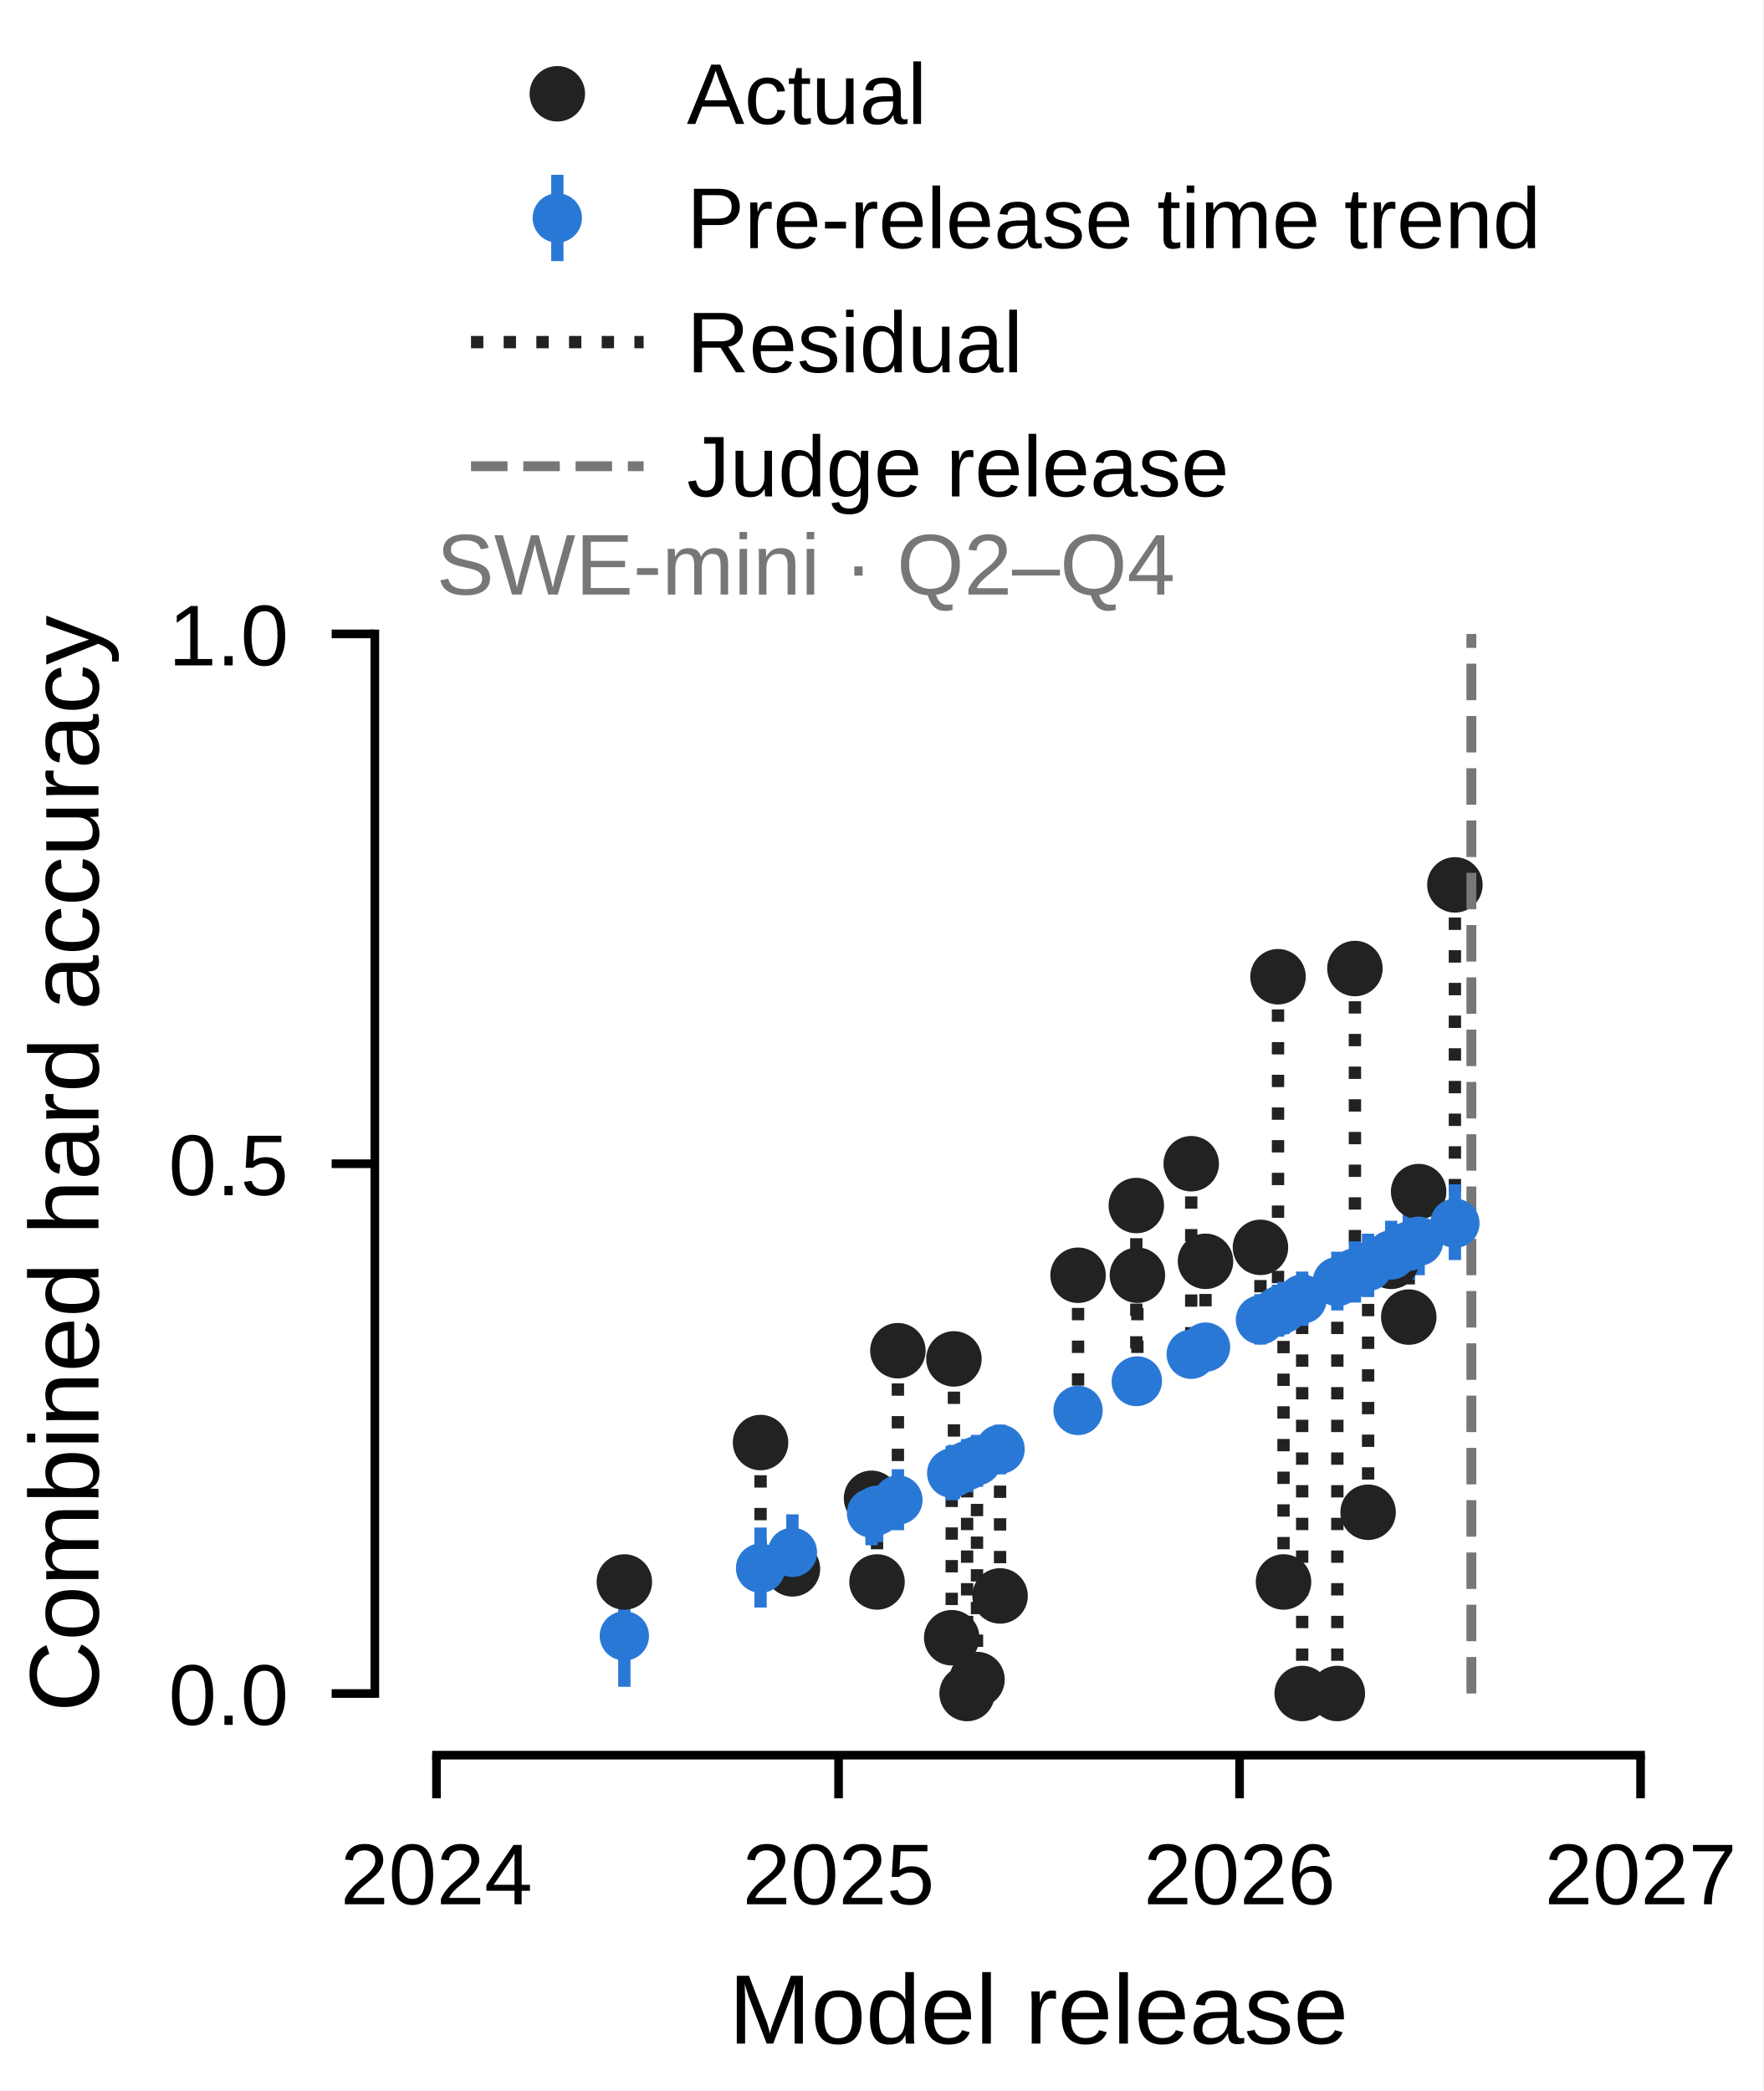
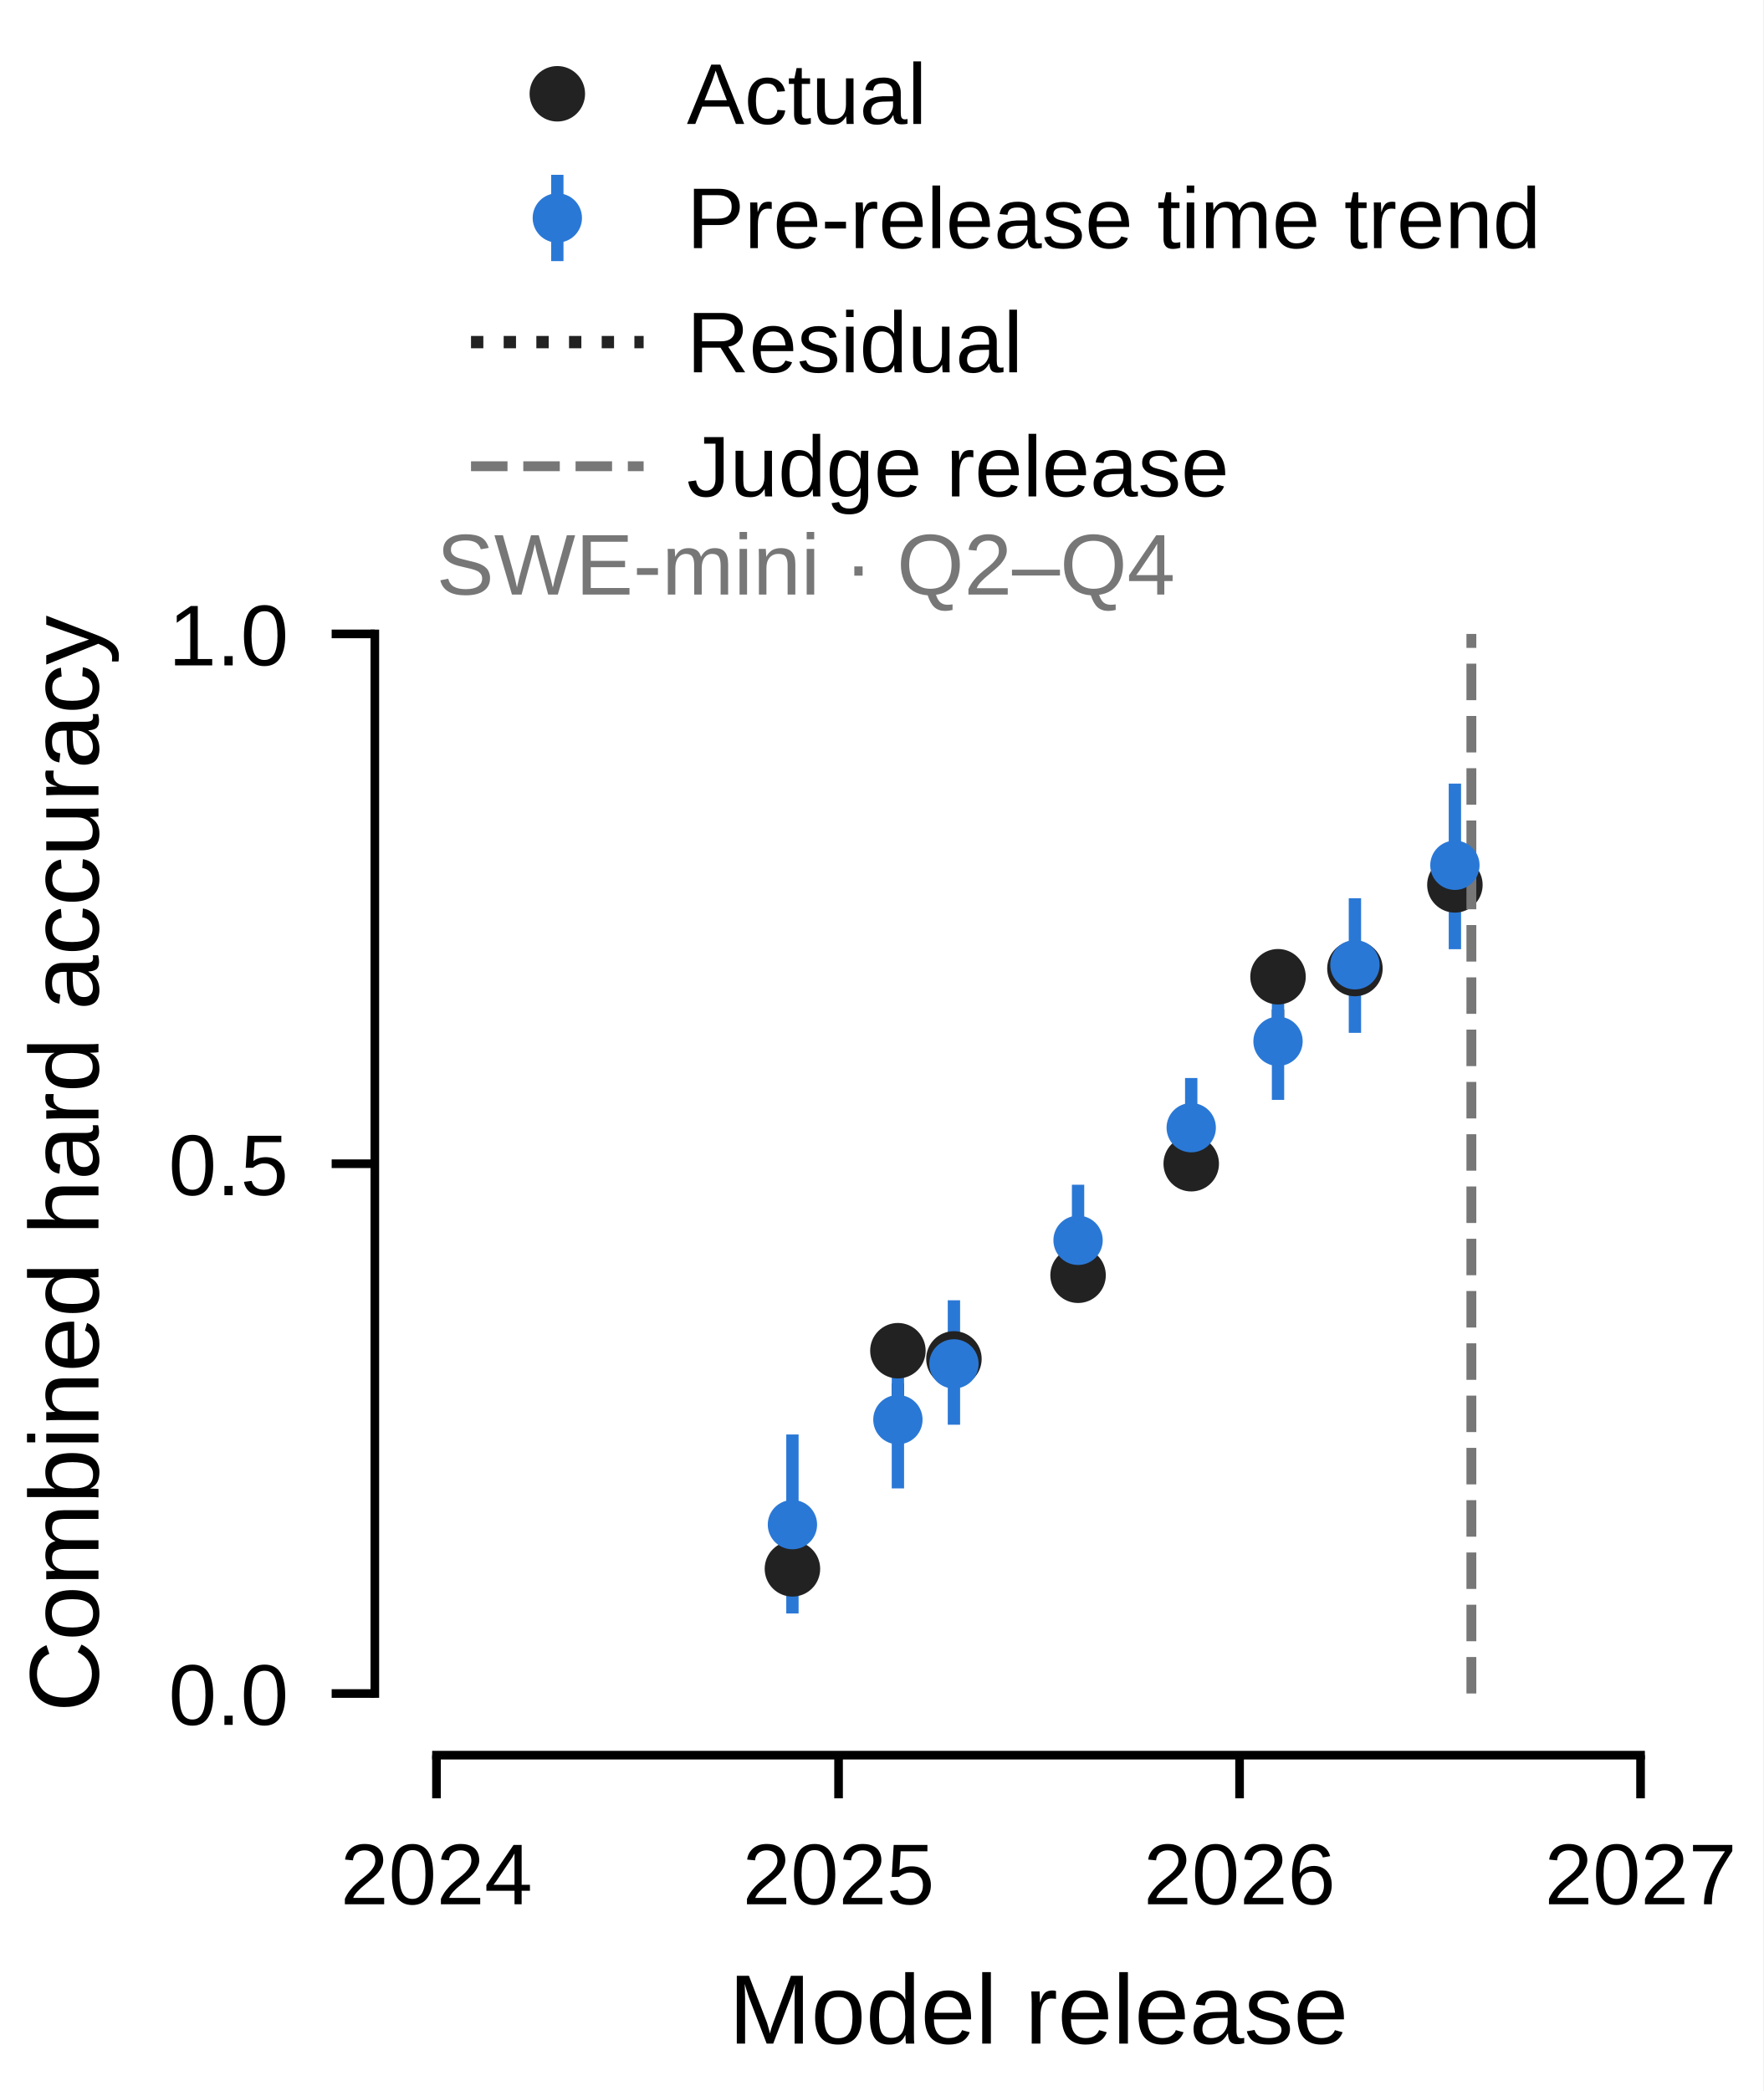
<svg xmlns="http://www.w3.org/2000/svg" xmlns:xlink="http://www.w3.org/1999/xlink" width="142.993pt" height="169.581pt" viewBox="0 0 142.993 169.581" version="1.1">
  <defs>
    <style type="text/css">*{stroke-linejoin: round; stroke-linecap: butt}</style>
  </defs>
  <g id="figure_1">
    <g id="patch_1">
      <path d="M 0 169.581 L 142.993 169.581 L 142.993 0 L 0 0 z " style="fill: #ffffff" />
    </g>
    <g id="axes_1">
      <g id="patch_2">
        <path d="M 35.398 137.344 L 133.048 137.344 L 133.048 51.412 L 35.398 51.412 z " style="fill: #ffffff" />
      </g>
      <g id="matplotlib.axis_1">
        <g id="xtick_1">
          <g id="line2d_1">
            <defs>
-               <path id="m729864e028" d="M 0 0 L 0 3.5 " style="stroke: #000000; stroke-width: 0.7" />
+               <path id="mf10e417318" d="M 0 0 L 0 3.5 " style="stroke: #000000; stroke-width: 0.7" />
            </defs>
            <g>
-               <use xlink:href="#m729864e028" x="35.398" y="142.344" style="stroke: #000000; stroke-width: 0.7" />
+               <use xlink:href="#mf10e417318" x="35.398" y="142.344" style="stroke: #000000; stroke-width: 0.7" />
            </g>
          </g>
          <g id="text_1">
            <text style="font-size: 7px; font-family: 'Arial', 'DejaVu Sans', sans-serif; text-anchor: middle" x="35.398" y="154.44" transform="rotate(-0 35.39797 154.4402)">2024</text>
          </g>
        </g>
        <g id="xtick_2">
          <g id="line2d_2">
            <g>
-               <use xlink:href="#m729864e028" x="68.007" y="142.344" style="stroke: #000000; stroke-width: 0.7" />
+               <use xlink:href="#mf10e417318" x="68.007" y="142.344" style="stroke: #000000; stroke-width: 0.7" />
            </g>
          </g>
          <g id="text_2">
            <text style="font-size: 7px; font-family: 'Arial', 'DejaVu Sans', sans-serif; text-anchor: middle" x="68.007" y="154.44" transform="rotate(-0 68.00737 154.4402)">2025</text>
          </g>
        </g>
        <g id="xtick_3">
          <g id="line2d_3">
            <g>
-               <use xlink:href="#m729864e028" x="100.528" y="142.344" style="stroke: #000000; stroke-width: 0.7" />
+               <use xlink:href="#mf10e417318" x="100.528" y="142.344" style="stroke: #000000; stroke-width: 0.7" />
            </g>
          </g>
          <g id="text_3">
            <text style="font-size: 7px; font-family: 'Arial', 'DejaVu Sans', sans-serif; text-anchor: middle" x="100.528" y="154.44" transform="rotate(-0 100.5277 154.4402)">2026</text>
          </g>
        </g>
        <g id="xtick_4">
          <g id="line2d_4">
            <g>
-               <use xlink:href="#m729864e028" x="133.048" y="142.344" style="stroke: #000000; stroke-width: 0.7" />
+               <use xlink:href="#mf10e417318" x="133.048" y="142.344" style="stroke: #000000; stroke-width: 0.7" />
            </g>
          </g>
          <g id="text_4">
            <text style="font-size: 7px; font-family: 'Arial', 'DejaVu Sans', sans-serif; text-anchor: middle" x="133.048" y="154.44" transform="rotate(-0 133.048 154.4402)">2027</text>
          </g>
        </g>
        <g id="text_5">
          <text style="font-size: 8px; font-family: 'Arial', 'DejaVu Sans', sans-serif; text-anchor: middle" x="84.223" y="165.738" transform="rotate(-0 84.22297 165.7376)">Model release</text>
        </g>
      </g>
      <g id="matplotlib.axis_2">
        <g id="ytick_1">
          <g id="line2d_5">
            <defs>
-               <path id="m15247fa4c1" d="M 0 0 L -3.5 0 " style="stroke: #000000; stroke-width: 0.7" />
+               <path id="m40ce33302b" d="M 0 0 L -3.5 0 " style="stroke: #000000; stroke-width: 0.7" />
            </defs>
            <g>
-               <use xlink:href="#m15247fa4c1" x="30.398" y="137.344" style="stroke: #000000; stroke-width: 0.7" />
+               <use xlink:href="#m40ce33302b" x="30.398" y="137.344" style="stroke: #000000; stroke-width: 0.7" />
            </g>
          </g>
          <g id="text_6">
            <text style="font-size: 7px; font-family: 'Arial', 'DejaVu Sans', sans-serif; text-anchor: end" x="23.398" y="139.892" transform="rotate(-0 23.39797 139.8921)">0.0</text>
          </g>
        </g>
        <g id="ytick_2">
          <g id="line2d_6">
            <g>
-               <use xlink:href="#m15247fa4c1" x="30.398" y="94.378" style="stroke: #000000; stroke-width: 0.7" />
+               <use xlink:href="#m40ce33302b" x="30.398" y="94.378" style="stroke: #000000; stroke-width: 0.7" />
            </g>
          </g>
          <g id="text_7">
            <text style="font-size: 7px; font-family: 'Arial', 'DejaVu Sans', sans-serif; text-anchor: end" x="23.398" y="96.926" transform="rotate(-0 23.39797 96.92614)">0.5</text>
          </g>
        </g>
        <g id="ytick_3">
          <g id="line2d_7">
            <g>
-               <use xlink:href="#m15247fa4c1" x="30.398" y="51.412" style="stroke: #000000; stroke-width: 0.7" />
+               <use xlink:href="#m40ce33302b" x="30.398" y="51.412" style="stroke: #000000; stroke-width: 0.7" />
            </g>
          </g>
          <g id="text_8">
            <text style="font-size: 7px; font-family: 'Arial', 'DejaVu Sans', sans-serif; text-anchor: end" x="23.398" y="53.96" transform="rotate(-0 23.39797 53.96014)">1.0</text>
          </g>
        </g>
        <g id="text_9">
          <text style="font-size: 8px; font-family: 'Arial', 'DejaVu Sans', sans-serif; text-anchor: middle" x="7.984" y="94.378" transform="rotate(-90 7.984219 94.37804)">Combined hard accuracy</text>
        </g>
      </g>
      <g id="line2d_8">
-         <path d="M 50.634 128.299 L 50.634 132.671 " clip-path="url(#p2e38c94edb)" style="fill: none; stroke-dasharray: 1,1.65; stroke-dashoffset: 0; stroke: #222222" />
+         <path d="M 64.265 127.234 L 64.265 123.648 " clip-path="url(#pb35e61c340)" style="fill: none; stroke-dasharray: 1,1.65; stroke-dashoffset: 0; stroke: #222222" />
      </g>
      <g id="line2d_9">
-         <path d="M 61.681 116.992 L 61.681 127.181 " clip-path="url(#p2e38c94edb)" style="fill: none; stroke-dasharray: 1,1.65; stroke-dashoffset: 0; stroke: #222222" />
+         <path d="M 72.819 109.543 L 72.819 115.135 " clip-path="url(#pb35e61c340)" style="fill: none; stroke-dasharray: 1,1.65; stroke-dashoffset: 0; stroke: #222222" />
      </g>
      <g id="line2d_10">
-         <path d="M 64.265 127.234 L 64.265 125.898 " clip-path="url(#p2e38c94edb)" style="fill: none; stroke-dasharray: 1,1.65; stroke-dashoffset: 0; stroke: #222222" />
+         <path d="M 77.363 110.208 L 77.363 110.612 " clip-path="url(#pb35e61c340)" style="fill: none; stroke-dasharray: 1,1.65; stroke-dashoffset: 0; stroke: #222222" />
      </g>
      <g id="line2d_11">
-         <path d="M 70.68 121.514 L 70.68 122.71 " clip-path="url(#p2e38c94edb)" style="fill: none; stroke-dasharray: 1,1.65; stroke-dashoffset: 0; stroke: #222222" />
+         <path d="M 87.43 103.424 L 87.43 100.591 " clip-path="url(#pb35e61c340)" style="fill: none; stroke-dasharray: 1,1.65; stroke-dashoffset: 0; stroke: #222222" />
      </g>
      <g id="line2d_12">
-         <path d="M 71.126 128.299 L 71.126 122.489 " clip-path="url(#p2e38c94edb)" style="fill: none; stroke-dasharray: 1,1.65; stroke-dashoffset: 0; stroke: #222222" />
+         <path d="M 96.607 94.378 L 96.607 91.457 " clip-path="url(#pb35e61c340)" style="fill: none; stroke-dasharray: 1,1.65; stroke-dashoffset: 0; stroke: #222222" />
      </g>
      <g id="line2d_13">
-         <path d="M 72.819 109.543 L 72.819 121.648 " clip-path="url(#p2e38c94edb)" style="fill: none; stroke-dasharray: 1,1.65; stroke-dashoffset: 0; stroke: #222222" />
+         <path d="M 103.646 79.214 L 103.646 84.452 " clip-path="url(#pb35e61c340)" style="fill: none; stroke-dasharray: 1,1.65; stroke-dashoffset: 0; stroke: #222222" />
      </g>
      <g id="line2d_14">
-         <path d="M 77.184 132.821 L 77.184 119.479 " clip-path="url(#p2e38c94edb)" style="fill: none; stroke-dasharray: 1,1.65; stroke-dashoffset: 0; stroke: #222222" />
+         <path d="M 109.883 78.548 L 109.883 78.244 " clip-path="url(#pb35e61c340)" style="fill: none; stroke-dasharray: 1,1.65; stroke-dashoffset: 0; stroke: #222222" />
      </g>
      <g id="line2d_15">
-         <path d="M 77.363 110.208 L 77.363 119.39 " clip-path="url(#p2e38c94edb)" style="fill: none; stroke-dasharray: 1,1.65; stroke-dashoffset: 0; stroke: #222222" />
+         <path d="M 117.991 71.764 L 117.991 70.174 " clip-path="url(#pb35e61c340)" style="fill: none; stroke-dasharray: 1,1.65; stroke-dashoffset: 0; stroke: #222222" />
+       </g>
+       <g id="LineCollection_1">
+         <path d="M 64.265 130.851 L 64.265 116.337 " style="fill: none; stroke: #2a78d6" />
+         <path d="M 72.819 120.712 L 72.819 109.316 " style="fill: none; stroke: #2a78d6" />
+         <path d="M 77.363 115.544 L 77.363 105.453 " style="fill: none; stroke: #2a78d6" />
+         <path d="M 87.43 104.714 L 87.43 96.081 " style="fill: none; stroke: #2a78d6" />
+         <path d="M 96.607 95.79 L 96.607 87.427 " style="fill: none; stroke: #2a78d6" />
+         <path d="M 103.646 89.199 L 103.646 79.938 " style="fill: none; stroke: #2a78d6" />
+         <path d="M 109.883 83.762 L 109.883 72.848 " style="fill: none; stroke: #2a78d6" />
+         <path d="M 117.991 76.981 L 117.991 63.55 " style="fill: none; stroke: #2a78d6" />
      </g>
      <g id="line2d_16">
-         <path d="M 78.432 137.344 L 78.432 118.859 " clip-path="url(#p2e38c94edb)" style="fill: none; stroke-dasharray: 1,1.65; stroke-dashoffset: 0; stroke: #222222" />
-       </g>
-       <g id="line2d_17">
-         <path d="M 79.234 136.213 L 79.234 118.461 " clip-path="url(#p2e38c94edb)" style="fill: none; stroke-dasharray: 1,1.65; stroke-dashoffset: 0; stroke: #222222" />
-       </g>
-       <g id="line2d_18">
-         <path d="M 81.105 129.429 L 81.105 117.531 " clip-path="url(#p2e38c94edb)" style="fill: none; stroke-dasharray: 1,1.65; stroke-dashoffset: 0; stroke: #222222" />
-       </g>
-       <g id="line2d_19">
-         <path d="M 87.43 103.424 L 87.43 114.388 " clip-path="url(#p2e38c94edb)" style="fill: none; stroke-dasharray: 1,1.65; stroke-dashoffset: 0; stroke: #222222" />
-       </g>
-       <g id="line2d_20">
-         <path d="M 92.153 97.77 L 92.153 112.042 " clip-path="url(#p2e38c94edb)" style="fill: none; stroke-dasharray: 1,1.65; stroke-dashoffset: 0; stroke: #222222" />
-       </g>
-       <g id="line2d_21">
-         <path d="M 92.242 103.424 L 92.242 111.998 " clip-path="url(#p2e38c94edb)" style="fill: none; stroke-dasharray: 1,1.65; stroke-dashoffset: 0; stroke: #222222" />
-       </g>
-       <g id="line2d_22">
-         <path d="M 96.607 94.378 L 96.607 109.829 " clip-path="url(#p2e38c94edb)" style="fill: none; stroke-dasharray: 1,1.65; stroke-dashoffset: 0; stroke: #222222" />
-       </g>
-       <g id="line2d_23">
-         <path d="M 97.766 102.293 L 97.766 109.253 " clip-path="url(#p2e38c94edb)" style="fill: none; stroke-dasharray: 1,1.65; stroke-dashoffset: 0; stroke: #222222" />
-       </g>
-       <g id="line2d_24">
-         <path d="M 102.221 101.162 L 102.221 107.04 " clip-path="url(#p2e38c94edb)" style="fill: none; stroke-dasharray: 1,1.65; stroke-dashoffset: 0; stroke: #222222" />
-       </g>
-       <g id="line2d_25">
-         <path d="M 103.646 79.214 L 103.646 106.332 " clip-path="url(#p2e38c94edb)" style="fill: none; stroke-dasharray: 1,1.65; stroke-dashoffset: 0; stroke: #222222" />
-       </g>
-       <g id="line2d_26">
-         <path d="M 104.092 128.299 L 104.092 106.11 " clip-path="url(#p2e38c94edb)" style="fill: none; stroke-dasharray: 1,1.65; stroke-dashoffset: 0; stroke: #222222" />
-       </g>
-       <g id="line2d_27">
-         <path d="M 105.606 137.344 L 105.606 105.358 " clip-path="url(#p2e38c94edb)" style="fill: none; stroke-dasharray: 1,1.65; stroke-dashoffset: 0; stroke: #222222" />
-       </g>
-       <g id="line2d_28">
-         <path d="M 108.457 137.344 L 108.457 103.941 " clip-path="url(#p2e38c94edb)" style="fill: none; stroke-dasharray: 1,1.65; stroke-dashoffset: 0; stroke: #222222" />
-       </g>
-       <g id="line2d_29">
-         <path d="M 109.883 78.548 L 109.883 103.233 " clip-path="url(#p2e38c94edb)" style="fill: none; stroke-dasharray: 1,1.65; stroke-dashoffset: 0; stroke: #222222" />
-       </g>
-       <g id="line2d_30">
-         <path d="M 110.952 122.645 L 110.952 102.702 " clip-path="url(#p2e38c94edb)" style="fill: none; stroke-dasharray: 1,1.65; stroke-dashoffset: 0; stroke: #222222" />
-       </g>
-       <g id="line2d_31">
-         <path d="M 112.823 102.293 L 112.823 101.772 " clip-path="url(#p2e38c94edb)" style="fill: none; stroke-dasharray: 1,1.65; stroke-dashoffset: 0; stroke: #222222" />
-       </g>
-       <g id="line2d_32">
-         <path d="M 114.249 106.816 L 114.249 101.064 " clip-path="url(#p2e38c94edb)" style="fill: none; stroke-dasharray: 1,1.65; stroke-dashoffset: 0; stroke: #222222" />
-       </g>
-       <g id="line2d_33">
-         <path d="M 115.05 96.639 L 115.05 100.666 " clip-path="url(#p2e38c94edb)" style="fill: none; stroke-dasharray: 1,1.65; stroke-dashoffset: 0; stroke: #222222" />
-       </g>
-       <g id="line2d_34">
-         <path d="M 117.991 71.764 L 117.991 99.205 " clip-path="url(#p2e38c94edb)" style="fill: none; stroke-dasharray: 1,1.65; stroke-dashoffset: 0; stroke: #222222" />
-       </g>
-       <g id="LineCollection_1">
-         <path d="M 50.634 136.802 L 50.634 128.506 " style="fill: none; stroke: #2a78d6" />
-         <path d="M 61.681 130.37 L 61.681 123.886 " style="fill: none; stroke: #2a78d6" />
-         <path d="M 64.265 128.888 L 64.265 122.811 " style="fill: none; stroke: #2a78d6" />
-         <path d="M 70.68 125.324 L 70.68 120.085 " style="fill: none; stroke: #2a78d6" />
-         <path d="M 71.126 125.066 L 71.126 119.891 " style="fill: none; stroke: #2a78d6" />
-         <path d="M 72.819 124.103 L 72.819 119.156 " style="fill: none; stroke: #2a78d6" />
-         <path d="M 77.184 121.67 L 77.184 117.253 " style="fill: none; stroke: #2a78d6" />
-         <path d="M 77.363 121.577 L 77.363 117.176 " style="fill: none; stroke: #2a78d6" />
-         <path d="M 78.432 121.005 L 78.432 116.71 " style="fill: none; stroke: #2a78d6" />
-         <path d="M 79.234 120.577 L 79.234 116.368 " style="fill: none; stroke: #2a78d6" />
-         <path d="M 81.105 119.577 L 81.105 115.546 " style="fill: none; stroke: #2a78d6" />
-         <path d="M 87.43 116.173 L 87.43 112.53 " style="fill: none; stroke: #2a78d6" />
-         <path d="M 92.153 113.818 L 92.153 110.276 " style="fill: none; stroke: #2a78d6" />
-         <path d="M 92.242 113.772 L 92.242 110.228 " style="fill: none; stroke: #2a78d6" />
-         <path d="M 96.607 111.638 L 96.607 107.955 " style="fill: none; stroke: #2a78d6" />
-         <path d="M 97.766 111.071 L 97.766 107.346 " style="fill: none; stroke: #2a78d6" />
-         <path d="M 102.221 109.045 L 102.221 104.951 " style="fill: none; stroke: #2a78d6" />
-         <path d="M 103.646 108.404 L 103.646 104.188 " style="fill: none; stroke: #2a78d6" />
-         <path d="M 104.092 108.199 L 104.092 103.95 " style="fill: none; stroke: #2a78d6" />
-         <path d="M 105.606 107.524 L 105.606 103.124 " style="fill: none; stroke: #2a78d6" />
-         <path d="M 108.457 106.279 L 108.457 101.512 " style="fill: none; stroke: #2a78d6" />
-         <path d="M 109.883 105.639 L 109.883 100.674 " style="fill: none; stroke: #2a78d6" />
-         <path d="M 110.952 105.195 L 110.952 100.052 " style="fill: none; stroke: #2a78d6" />
-         <path d="M 112.823 104.394 L 112.823 99.003 " style="fill: none; stroke: #2a78d6" />
-         <path d="M 114.249 103.773 L 114.249 98.175 " style="fill: none; stroke: #2a78d6" />
-         <path d="M 115.05 103.424 L 115.05 97.719 " style="fill: none; stroke: #2a78d6" />
-         <path d="M 117.991 102.194 L 117.991 96.052 " style="fill: none; stroke: #2a78d6" />
-       </g>
-       <g id="line2d_35">
        <defs>
-           <path id="m834ca803f9" d="M 0 1.75 C 0.464 1.75 0.909 1.566 1.237 1.237 C 1.566 0.909 1.75 0.464 1.75 0 C 1.75 -0.464 1.566 -0.909 1.237 -1.237 C 0.909 -1.566 0.464 -1.75 0 -1.75 C -0.464 -1.75 -0.909 -1.566 -1.237 -1.237 C -1.566 -0.909 -1.75 -0.464 -1.75 0 C -1.75 0.464 -1.566 0.909 -1.237 1.237 C -0.909 1.566 -0.464 1.75 0 1.75 z " style="stroke: #222222" />
+           <path id="ma877d50086" d="M 0 1.75 C 0.464 1.75 0.909 1.566 1.237 1.237 C 1.566 0.909 1.75 0.464 1.75 0 C 1.75 -0.464 1.566 -0.909 1.237 -1.237 C 0.909 -1.566 0.464 -1.75 0 -1.75 C -0.464 -1.75 -0.909 -1.566 -1.237 -1.237 C -1.566 -0.909 -1.75 -0.464 -1.75 0 C -1.75 0.464 -1.566 0.909 -1.237 1.237 C -0.909 1.566 -0.464 1.75 0 1.75 z " style="stroke: #222222" />
        </defs>
        <g>
-           <use xlink:href="#m834ca803f9" x="50.634" y="128.299" style="fill: #222222; stroke: #222222" />
-           <use xlink:href="#m834ca803f9" x="61.681" y="116.992" style="fill: #222222; stroke: #222222" />
-           <use xlink:href="#m834ca803f9" x="64.265" y="127.234" style="fill: #222222; stroke: #222222" />
-           <use xlink:href="#m834ca803f9" x="70.68" y="121.514" style="fill: #222222; stroke: #222222" />
-           <use xlink:href="#m834ca803f9" x="71.126" y="128.299" style="fill: #222222; stroke: #222222" />
-           <use xlink:href="#m834ca803f9" x="72.819" y="109.543" style="fill: #222222; stroke: #222222" />
-           <use xlink:href="#m834ca803f9" x="77.184" y="132.821" style="fill: #222222; stroke: #222222" />
-           <use xlink:href="#m834ca803f9" x="77.363" y="110.208" style="fill: #222222; stroke: #222222" />
-           <use xlink:href="#m834ca803f9" x="78.432" y="137.344" style="fill: #222222; stroke: #222222" />
-           <use xlink:href="#m834ca803f9" x="79.234" y="136.213" style="fill: #222222; stroke: #222222" />
-           <use xlink:href="#m834ca803f9" x="81.105" y="129.429" style="fill: #222222; stroke: #222222" />
-           <use xlink:href="#m834ca803f9" x="87.43" y="103.424" style="fill: #222222; stroke: #222222" />
-           <use xlink:href="#m834ca803f9" x="92.153" y="97.77" style="fill: #222222; stroke: #222222" />
-           <use xlink:href="#m834ca803f9" x="92.242" y="103.424" style="fill: #222222; stroke: #222222" />
-           <use xlink:href="#m834ca803f9" x="96.607" y="94.378" style="fill: #222222; stroke: #222222" />
-           <use xlink:href="#m834ca803f9" x="97.766" y="102.293" style="fill: #222222; stroke: #222222" />
-           <use xlink:href="#m834ca803f9" x="102.221" y="101.162" style="fill: #222222; stroke: #222222" />
-           <use xlink:href="#m834ca803f9" x="103.646" y="79.214" style="fill: #222222; stroke: #222222" />
-           <use xlink:href="#m834ca803f9" x="104.092" y="128.299" style="fill: #222222; stroke: #222222" />
-           <use xlink:href="#m834ca803f9" x="105.606" y="137.344" style="fill: #222222; stroke: #222222" />
-           <use xlink:href="#m834ca803f9" x="108.457" y="137.344" style="fill: #222222; stroke: #222222" />
-           <use xlink:href="#m834ca803f9" x="109.883" y="78.548" style="fill: #222222; stroke: #222222" />
-           <use xlink:href="#m834ca803f9" x="110.952" y="122.645" style="fill: #222222; stroke: #222222" />
-           <use xlink:href="#m834ca803f9" x="112.823" y="102.293" style="fill: #222222; stroke: #222222" />
-           <use xlink:href="#m834ca803f9" x="114.249" y="106.816" style="fill: #222222; stroke: #222222" />
-           <use xlink:href="#m834ca803f9" x="115.05" y="96.639" style="fill: #222222; stroke: #222222" />
-           <use xlink:href="#m834ca803f9" x="117.991" y="71.764" style="fill: #222222; stroke: #222222" />
-         </g>
-       </g>
-       <g id="line2d_36">
-         <path d="M 119.327 137.344 L 119.327 51.412 " clip-path="url(#p2e38c94edb)" style="fill: none; stroke-dasharray: 2.96,1.28; stroke-dashoffset: 0; stroke: #777777; stroke-width: 0.8" />
-       </g>
-       <g id="line2d_37" />
-       <g id="line2d_38">
+           <use xlink:href="#ma877d50086" x="64.265" y="127.234" style="fill: #222222; stroke: #222222" />
+           <use xlink:href="#ma877d50086" x="72.819" y="109.543" style="fill: #222222; stroke: #222222" />
+           <use xlink:href="#ma877d50086" x="77.363" y="110.208" style="fill: #222222; stroke: #222222" />
+           <use xlink:href="#ma877d50086" x="87.43" y="103.424" style="fill: #222222; stroke: #222222" />
+           <use xlink:href="#ma877d50086" x="96.607" y="94.378" style="fill: #222222; stroke: #222222" />
+           <use xlink:href="#ma877d50086" x="103.646" y="79.214" style="fill: #222222; stroke: #222222" />
+           <use xlink:href="#ma877d50086" x="109.883" y="78.548" style="fill: #222222; stroke: #222222" />
+           <use xlink:href="#ma877d50086" x="117.991" y="71.764" style="fill: #222222; stroke: #222222" />
+         </g>
+       </g>
+       <g id="line2d_17">
+         <path d="M 119.327 137.344 L 119.327 51.412 " clip-path="url(#pb35e61c340)" style="fill: none; stroke-dasharray: 2.96,1.28; stroke-dashoffset: 0; stroke: #777777; stroke-width: 0.8" />
+       </g>
+       <g id="line2d_18" />
+       <g id="line2d_19">
        <defs>
-           <path id="m62d94ff529" d="M 0 1.5 C 0.398 1.5 0.779 1.342 1.061 1.061 C 1.342 0.779 1.5 0.398 1.5 0 C 1.5 -0.398 1.342 -0.779 1.061 -1.061 C 0.779 -1.342 0.398 -1.5 0 -1.5 C -0.398 -1.5 -0.779 -1.342 -1.061 -1.061 C -1.342 -0.779 -1.5 -0.398 -1.5 0 C -1.5 0.398 -1.342 0.779 -1.061 1.061 C -0.779 1.342 -0.398 1.5 0 1.5 z " style="stroke: #2a78d6" />
+           <path id="m684cfcd3ee" d="M 0 1.5 C 0.398 1.5 0.779 1.342 1.061 1.061 C 1.342 0.779 1.5 0.398 1.5 0 C 1.5 -0.398 1.342 -0.779 1.061 -1.061 C 0.779 -1.342 0.398 -1.5 0 -1.5 C -0.398 -1.5 -0.779 -1.342 -1.061 -1.061 C -1.342 -0.779 -1.5 -0.398 -1.5 0 C -1.5 0.398 -1.342 0.779 -1.061 1.061 C -0.779 1.342 -0.398 1.5 0 1.5 z " style="stroke: #2a78d6" />
        </defs>
        <g>
-           <use xlink:href="#m62d94ff529" x="50.634" y="132.671" style="fill: #2a78d6; stroke: #2a78d6" />
-           <use xlink:href="#m62d94ff529" x="61.681" y="127.181" style="fill: #2a78d6; stroke: #2a78d6" />
-           <use xlink:href="#m62d94ff529" x="64.265" y="125.898" style="fill: #2a78d6; stroke: #2a78d6" />
-           <use xlink:href="#m62d94ff529" x="70.68" y="122.71" style="fill: #2a78d6; stroke: #2a78d6" />
-           <use xlink:href="#m62d94ff529" x="71.126" y="122.489" style="fill: #2a78d6; stroke: #2a78d6" />
-           <use xlink:href="#m62d94ff529" x="72.819" y="121.648" style="fill: #2a78d6; stroke: #2a78d6" />
-           <use xlink:href="#m62d94ff529" x="77.184" y="119.479" style="fill: #2a78d6; stroke: #2a78d6" />
-           <use xlink:href="#m62d94ff529" x="77.363" y="119.39" style="fill: #2a78d6; stroke: #2a78d6" />
-           <use xlink:href="#m62d94ff529" x="78.432" y="118.859" style="fill: #2a78d6; stroke: #2a78d6" />
-           <use xlink:href="#m62d94ff529" x="79.234" y="118.461" style="fill: #2a78d6; stroke: #2a78d6" />
-           <use xlink:href="#m62d94ff529" x="81.105" y="117.531" style="fill: #2a78d6; stroke: #2a78d6" />
-           <use xlink:href="#m62d94ff529" x="87.43" y="114.388" style="fill: #2a78d6; stroke: #2a78d6" />
-           <use xlink:href="#m62d94ff529" x="92.153" y="112.042" style="fill: #2a78d6; stroke: #2a78d6" />
-           <use xlink:href="#m62d94ff529" x="92.242" y="111.998" style="fill: #2a78d6; stroke: #2a78d6" />
-           <use xlink:href="#m62d94ff529" x="96.607" y="109.829" style="fill: #2a78d6; stroke: #2a78d6" />
-           <use xlink:href="#m62d94ff529" x="97.766" y="109.253" style="fill: #2a78d6; stroke: #2a78d6" />
-           <use xlink:href="#m62d94ff529" x="102.221" y="107.04" style="fill: #2a78d6; stroke: #2a78d6" />
-           <use xlink:href="#m62d94ff529" x="103.646" y="106.332" style="fill: #2a78d6; stroke: #2a78d6" />
-           <use xlink:href="#m62d94ff529" x="104.092" y="106.11" style="fill: #2a78d6; stroke: #2a78d6" />
-           <use xlink:href="#m62d94ff529" x="105.606" y="105.358" style="fill: #2a78d6; stroke: #2a78d6" />
-           <use xlink:href="#m62d94ff529" x="108.457" y="103.941" style="fill: #2a78d6; stroke: #2a78d6" />
-           <use xlink:href="#m62d94ff529" x="109.883" y="103.233" style="fill: #2a78d6; stroke: #2a78d6" />
-           <use xlink:href="#m62d94ff529" x="110.952" y="102.702" style="fill: #2a78d6; stroke: #2a78d6" />
-           <use xlink:href="#m62d94ff529" x="112.823" y="101.772" style="fill: #2a78d6; stroke: #2a78d6" />
-           <use xlink:href="#m62d94ff529" x="114.249" y="101.064" style="fill: #2a78d6; stroke: #2a78d6" />
-           <use xlink:href="#m62d94ff529" x="115.05" y="100.666" style="fill: #2a78d6; stroke: #2a78d6" />
-           <use xlink:href="#m62d94ff529" x="117.991" y="99.205" style="fill: #2a78d6; stroke: #2a78d6" />
+           <use xlink:href="#m684cfcd3ee" x="64.265" y="123.648" style="fill: #2a78d6; stroke: #2a78d6" />
+           <use xlink:href="#m684cfcd3ee" x="72.819" y="115.135" style="fill: #2a78d6; stroke: #2a78d6" />
+           <use xlink:href="#m684cfcd3ee" x="77.363" y="110.612" style="fill: #2a78d6; stroke: #2a78d6" />
+           <use xlink:href="#m684cfcd3ee" x="87.43" y="100.591" style="fill: #2a78d6; stroke: #2a78d6" />
+           <use xlink:href="#m684cfcd3ee" x="96.607" y="91.457" style="fill: #2a78d6; stroke: #2a78d6" />
+           <use xlink:href="#m684cfcd3ee" x="103.646" y="84.452" style="fill: #2a78d6; stroke: #2a78d6" />
+           <use xlink:href="#m684cfcd3ee" x="109.883" y="78.244" style="fill: #2a78d6; stroke: #2a78d6" />
+           <use xlink:href="#m684cfcd3ee" x="117.991" y="70.174" style="fill: #2a78d6; stroke: #2a78d6" />
        </g>
      </g>
      <g id="patch_3">
        <path d="M 30.398 137.344 L 30.398 51.412 " style="fill: none; stroke: #000000; stroke-width: 0.7; stroke-linejoin: miter; stroke-linecap: square" />
      </g>
      <g id="patch_4">
        <path d="M 35.398 142.344 L 133.048 142.344 " style="fill: none; stroke: #000000; stroke-width: 0.7; stroke-linejoin: miter; stroke-linecap: square" />
      </g>
      <g id="text_10">
        <text style="font-size: 7px; font-family: 'Arial', 'DejaVu Sans', sans-serif; text-anchor: start; fill: #777777" x="35.398" y="48.22" transform="rotate(-0 35.39797 48.22026)">SWE-mini · Q2–Q4</text>
      </g>
      <g id="legend_1">
-         <g id="line2d_39">
+         <g id="line2d_20">
          <g>
-             <use xlink:href="#m834ca803f9" x="45.198" y="7.606" style="fill: #222222; stroke: #222222" />
+             <use xlink:href="#ma877d50086" x="45.198" y="7.606" style="fill: #222222; stroke: #222222" />
          </g>
        </g>
        <g id="text_11">
          <text style="font-size: 7px; font-family: 'Arial', 'DejaVu Sans', sans-serif; text-anchor: start" x="55.698" y="10.056" transform="rotate(-0 55.69797 10.05619)">Actual</text>
        </g>
        <g id="LineCollection_2">
          <path d="M 45.198 21.176 L 45.198 14.176 " style="fill: none; stroke: #2a78d6" />
        </g>
-         <g id="line2d_40" />
-         <g id="line2d_41">
+         <g id="line2d_21" />
+         <g id="line2d_22">
          <g>
-             <use xlink:href="#m62d94ff529" x="45.198" y="17.676" style="fill: #2a78d6; stroke: #2a78d6" />
+             <use xlink:href="#m684cfcd3ee" x="45.198" y="17.676" style="fill: #2a78d6; stroke: #2a78d6" />
          </g>
        </g>
        <g id="text_12">
          <text style="font-size: 7px; font-family: 'Arial', 'DejaVu Sans', sans-serif; text-anchor: start" x="55.698" y="20.126" transform="rotate(-0 55.69797 20.12553)">Pre-release time trend</text>
        </g>
-         <g id="line2d_42">
+         <g id="line2d_23">
          <path d="M 38.198 27.745 L 45.198 27.745 L 52.198 27.745 " style="fill: none; stroke-dasharray: 1,1.65; stroke-dashoffset: 0; stroke: #222222" />
        </g>
        <g id="text_13">
          <text style="font-size: 7px; font-family: 'Arial', 'DejaVu Sans', sans-serif; text-anchor: start" x="55.698" y="30.195" transform="rotate(-0 55.69797 30.19486)">Residual</text>
        </g>
-         <g id="line2d_43">
+         <g id="line2d_24">
          <path d="M 38.198 37.814 L 45.198 37.814 L 52.198 37.814 " style="fill: none; stroke-dasharray: 2.96,1.28; stroke-dashoffset: 0; stroke: #777777; stroke-width: 0.8" />
        </g>
        <g id="text_14">
          <text style="font-size: 7px; font-family: 'Arial', 'DejaVu Sans', sans-serif; text-anchor: start" x="55.698" y="40.264" transform="rotate(-0 55.69797 40.2642)">Judge release</text>
        </g>
      </g>
    </g>
  </g>
  <defs>
-     <clipPath id="p2e38c94edb">
+     <clipPath id="pb35e61c340">
      <rect x="35.398" y="51.412" width="97.65" height="85.932" />
    </clipPath>
  </defs>
</svg>
